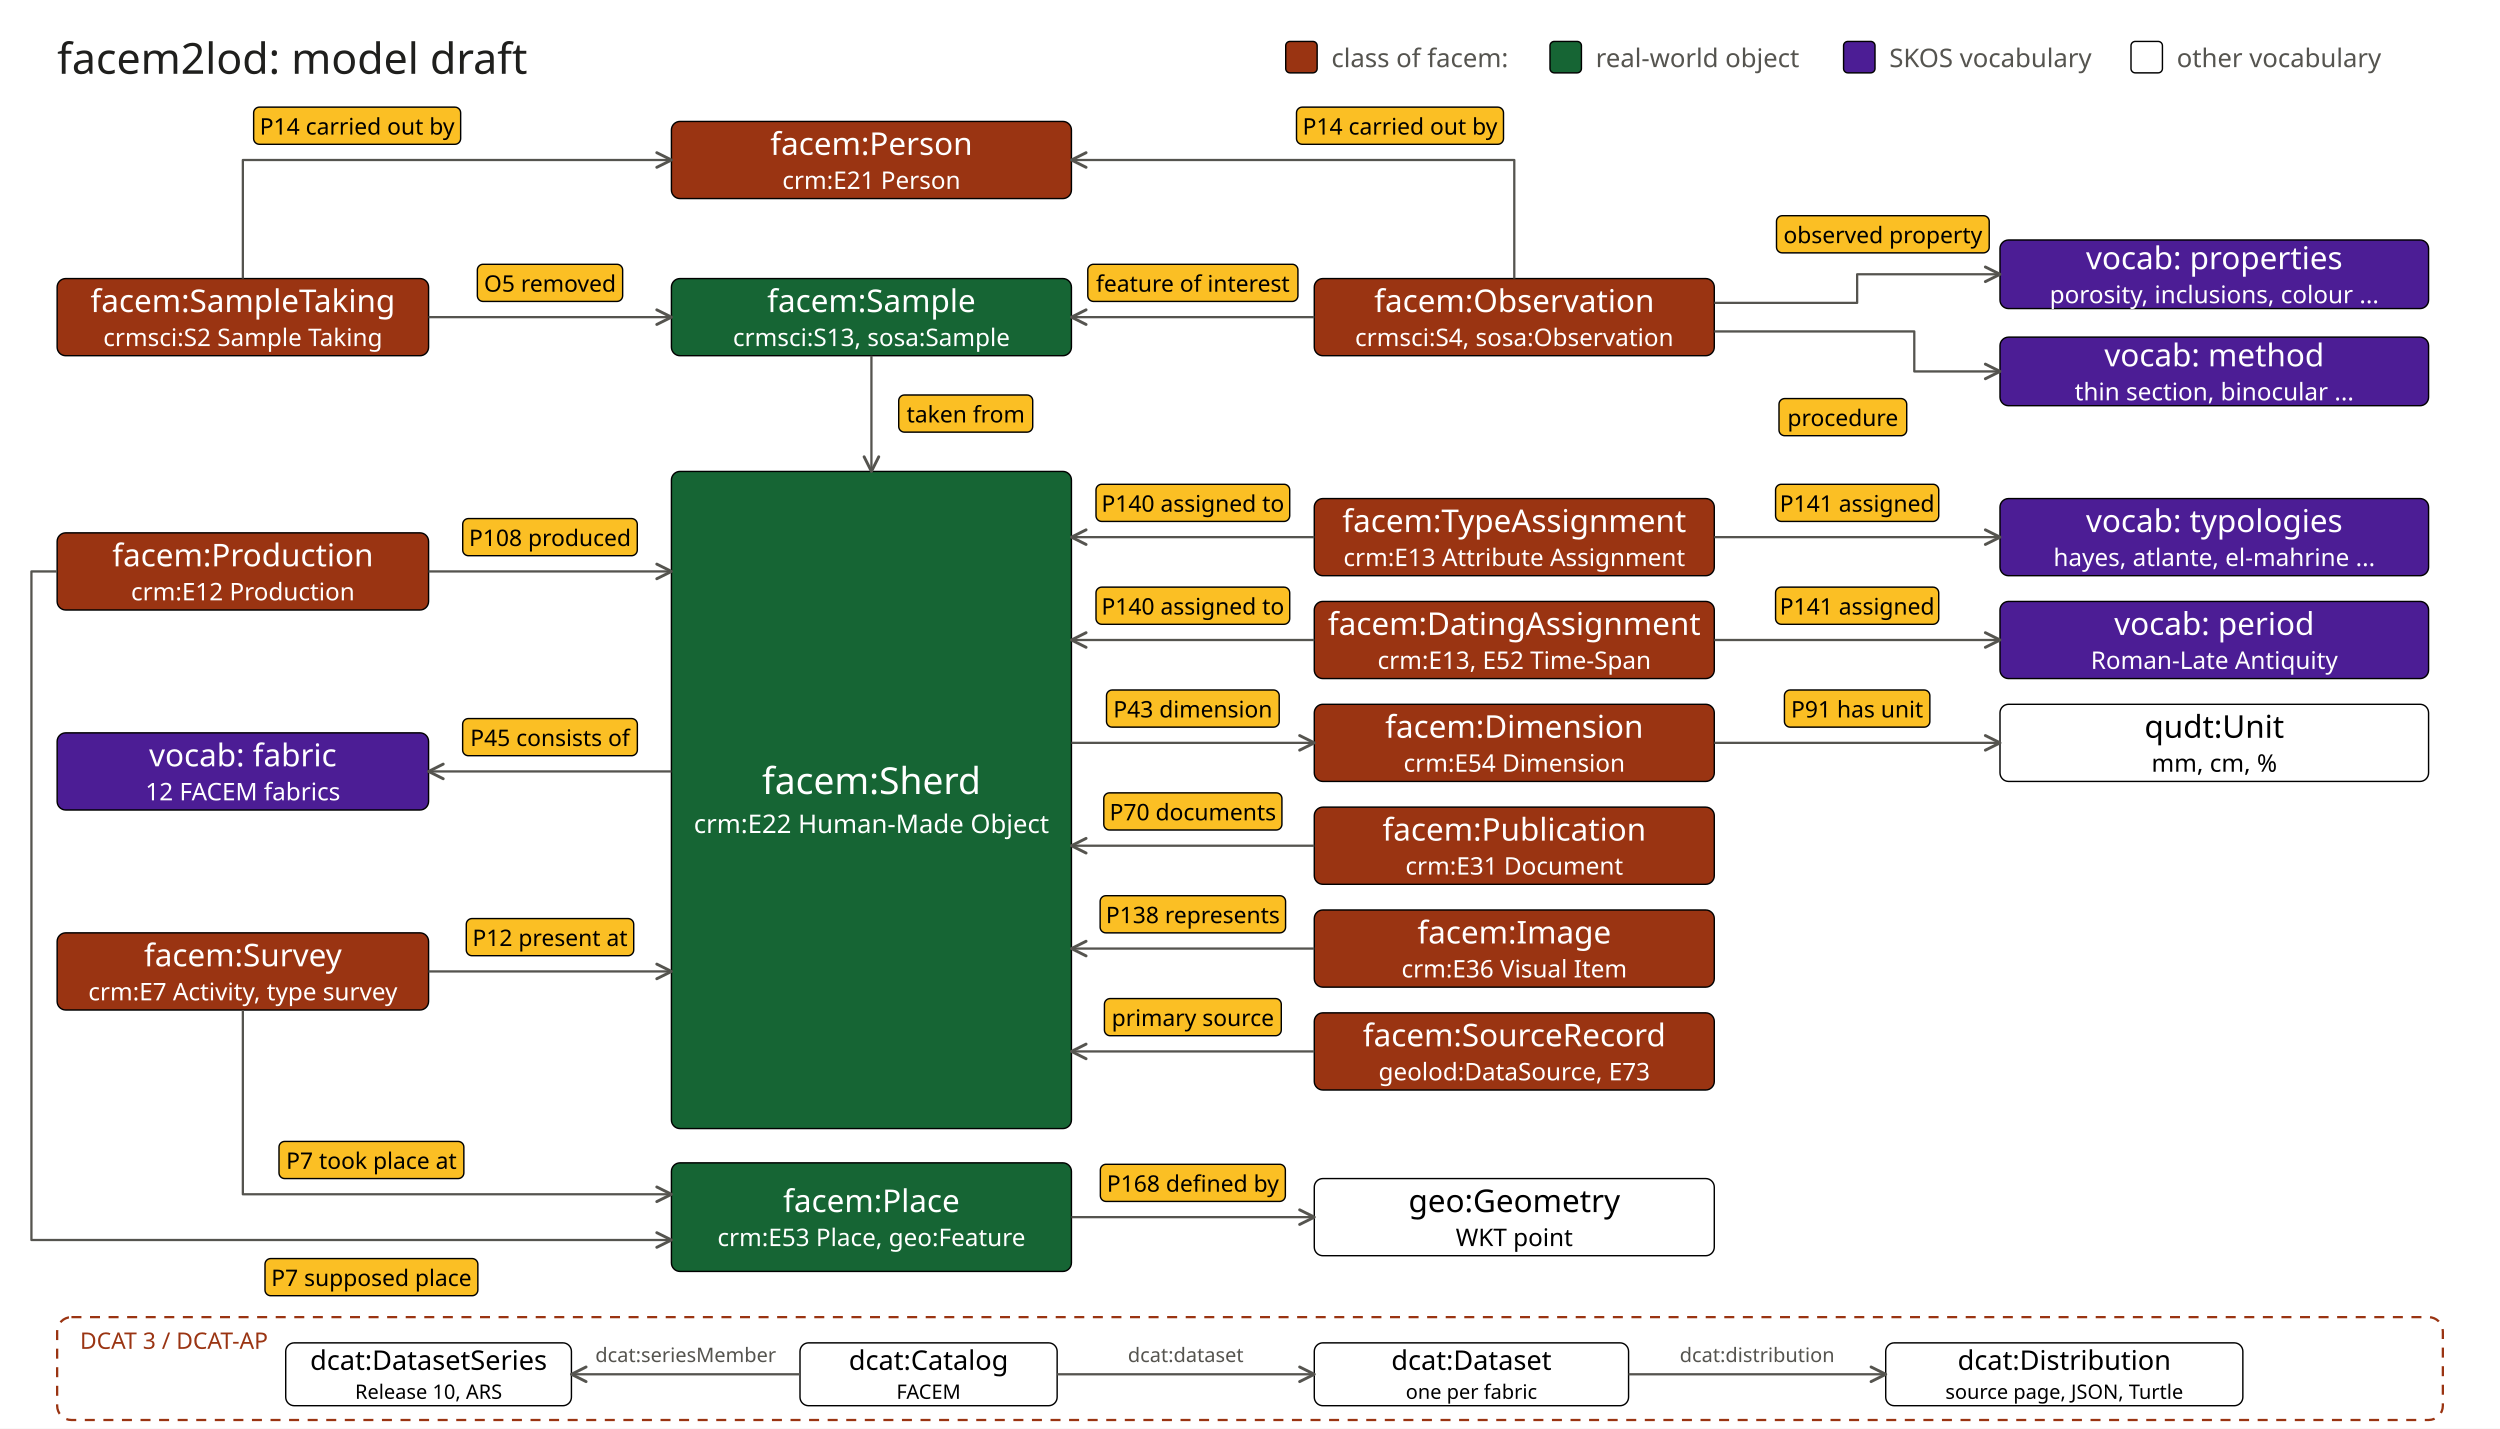
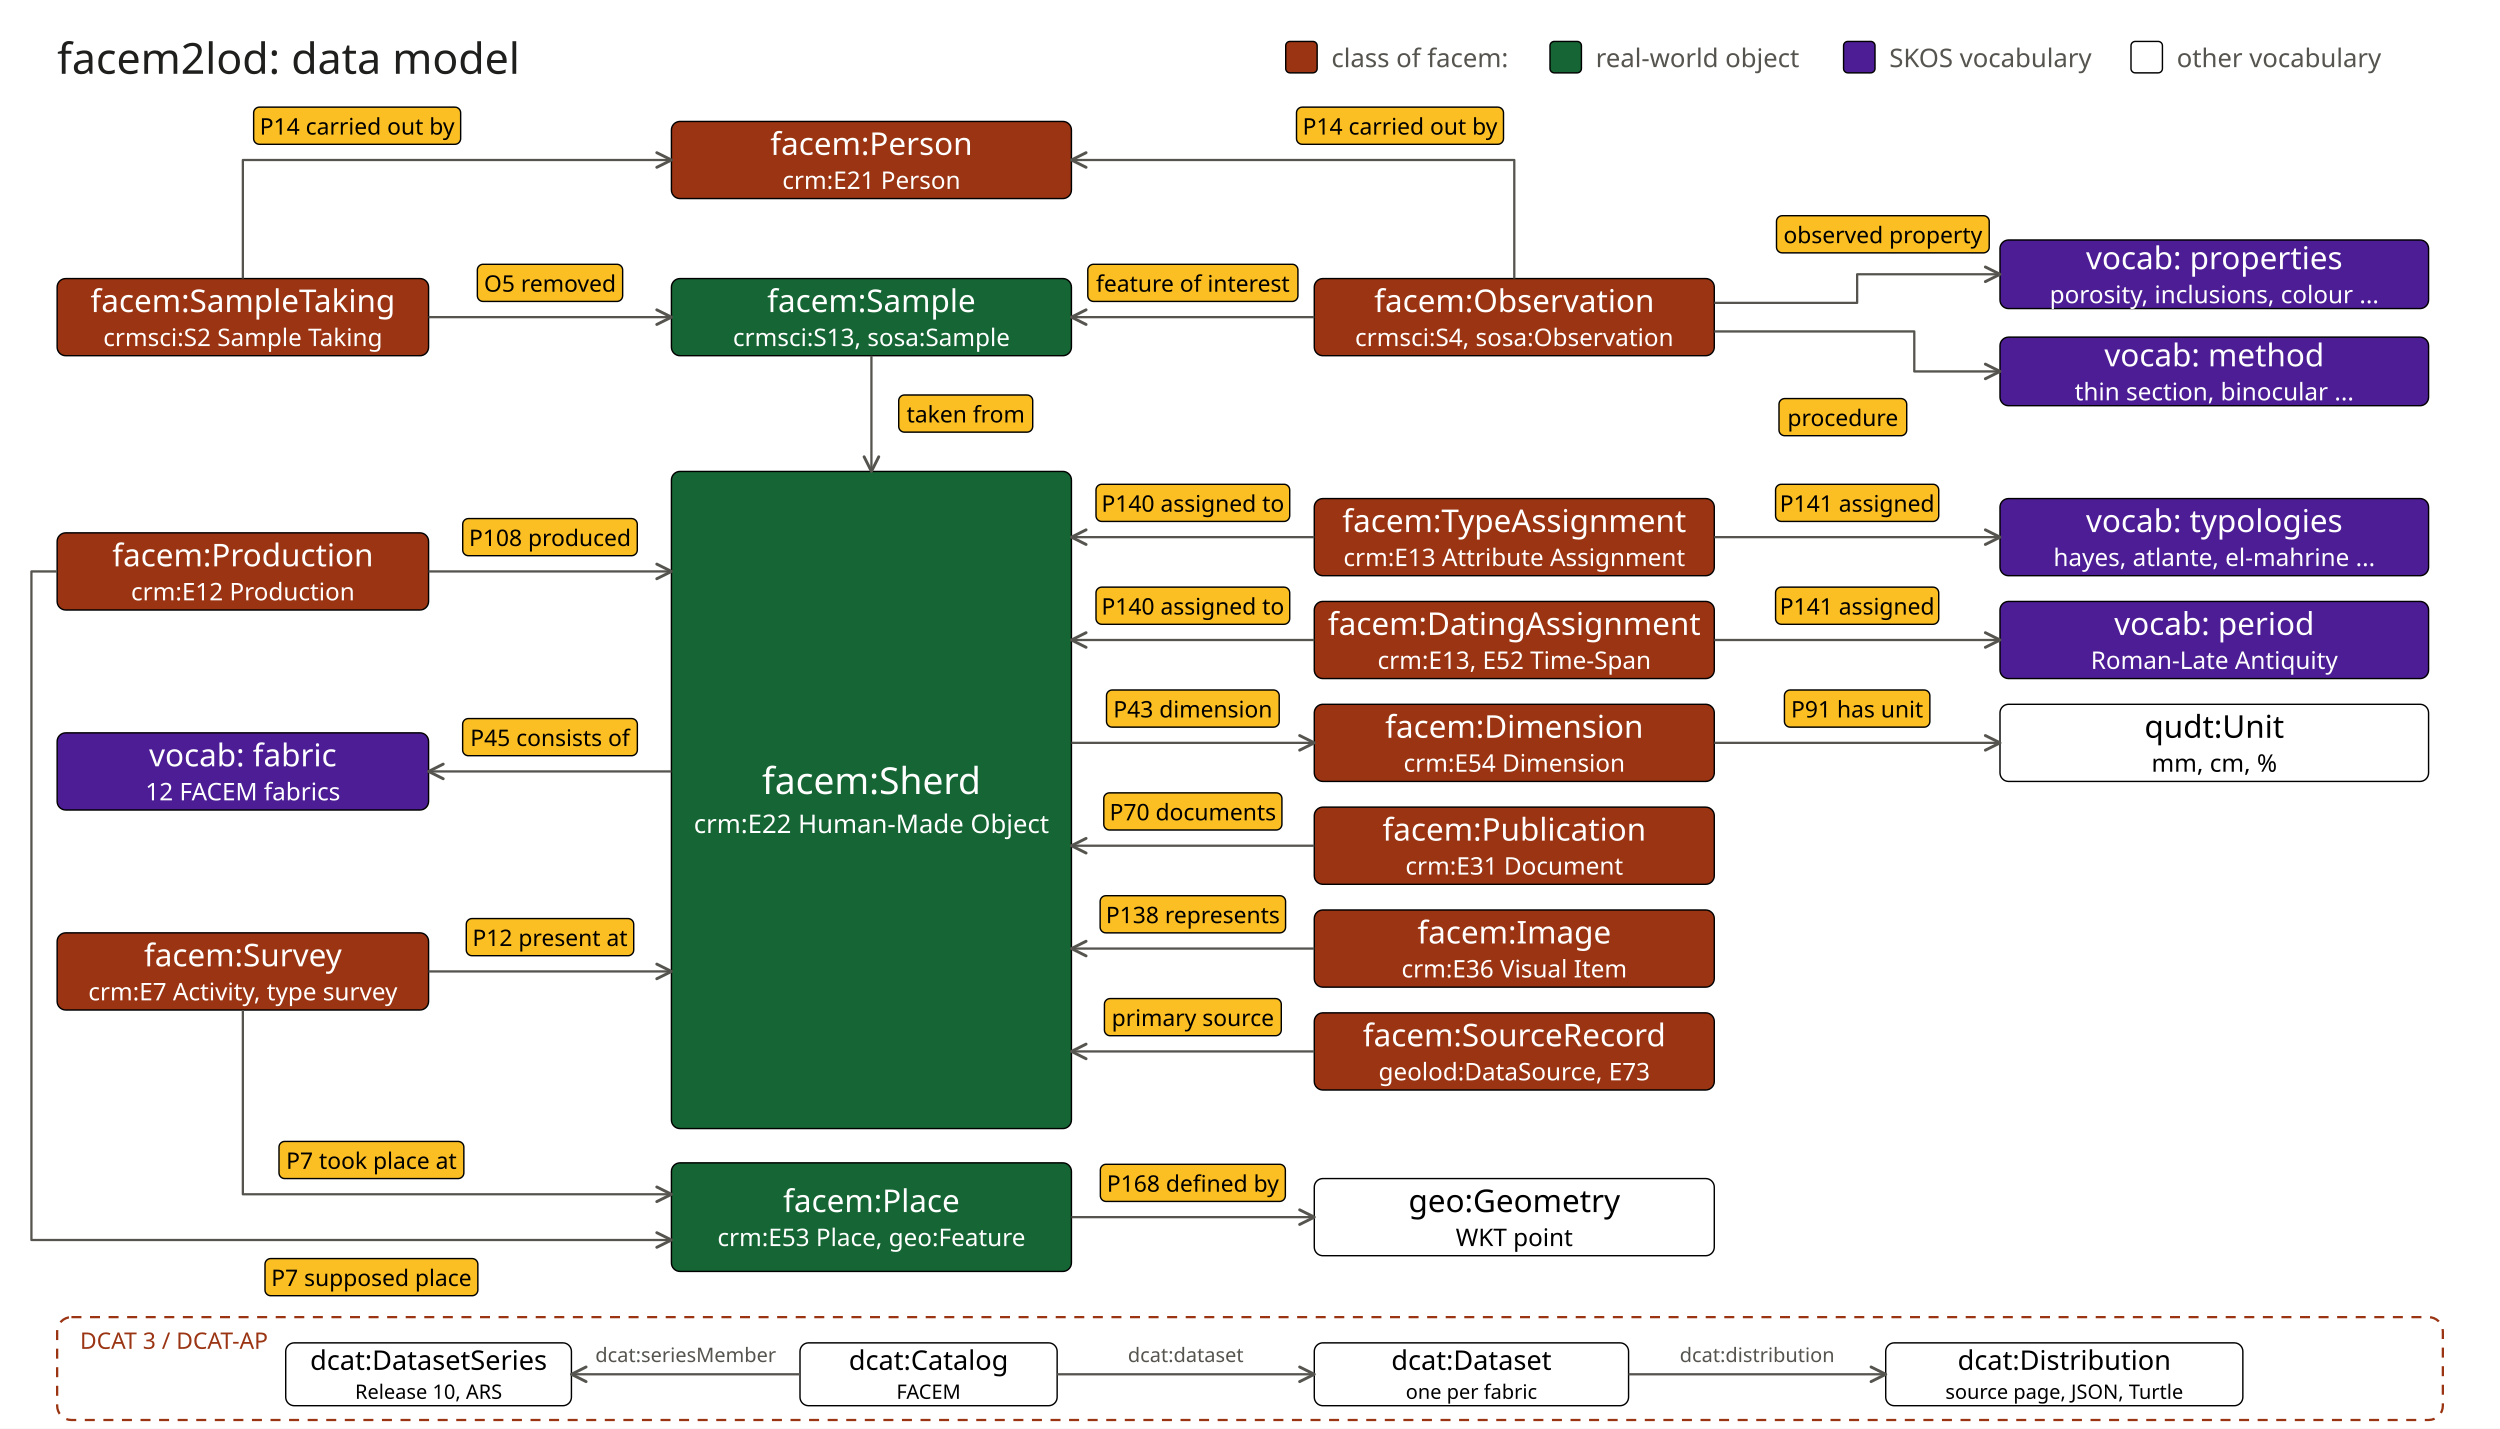
<svg xmlns="http://www.w3.org/2000/svg" width="1750" height="1000" viewBox="0 0 1750 1000" role="img">
  <rect width="1750" height="1000" fill="#ffffff" />
  <defs>
    <marker id="a" viewBox="0 0 10 10" refX="9" refY="5" markerWidth="8" markerHeight="8" orient="auto-start-reverse">
      <path d="M1 1L9 5L1 9" fill="none" stroke="#55544f" stroke-width="1.6" stroke-linecap="round" stroke-linejoin="round" />
    </marker>
  </defs>
-   <text x="40" y="40" text-anchor="start" dominant-baseline="central" font-family="Fira Sans" font-size="30" font-weight="500" fill="#1f1f1d">facem2lod: model draft</text>
+   <text x="40" y="40" text-anchor="start" dominant-baseline="central" font-family="Fira Sans" font-size="30" font-weight="500" fill="#1f1f1d">facem2lod: data model</text>
  <rect x="900" y="29" width="22" height="22" rx="3" fill="#9a3412" stroke="#000000" stroke-width="1" />
  <text x="932" y="40" text-anchor="start" dominant-baseline="central" font-family="Fira Sans" font-size="18" fill="#55544f">class of facem:</text>
  <rect x="1085.0" y="29" width="22" height="22" rx="3" fill="#166534" stroke="#000000" stroke-width="1" />
  <text x="1117.0" y="40" text-anchor="start" dominant-baseline="central" font-family="Fira Sans" font-size="18" fill="#55544f">real-world object</text>
  <rect x="1290.5" y="29" width="22" height="22" rx="3" fill="#4c1d95" stroke="#000000" stroke-width="1" />
  <text x="1322.5" y="40" text-anchor="start" dominant-baseline="central" font-family="Fira Sans" font-size="18" fill="#55544f">SKOS vocabulary</text>
  <rect x="1491.7" y="29" width="22" height="22" rx="3" fill="#ffffff" stroke="#000000" stroke-width="1" />
  <text x="1523.7" y="40" text-anchor="start" dominant-baseline="central" font-family="Fira Sans" font-size="18" fill="#55544f">other vocabulary</text>
  <rect x="470.0" y="85.0" width="280" height="54" rx="6" fill="#9a3412" stroke="#000000" stroke-width="1" />
  <text x="610.0" y="99.9" text-anchor="middle" dominant-baseline="central" font-family="Fira Sans" font-size="22" font-weight="500" fill="#ffffff">facem:Person</text>
  <text x="610.0" y="125.64" text-anchor="middle" dominant-baseline="central" font-family="Fira Sans" font-size="17" fill="#ffffff">crm:E21 Person</text>
  <rect x="40" y="195.0" width="260" height="54" rx="6" fill="#9a3412" stroke="#000000" stroke-width="1" />
  <text x="170.0" y="209.9" text-anchor="middle" dominant-baseline="central" font-family="Fira Sans" font-size="22" font-weight="500" fill="#ffffff">facem:SampleTaking</text>
  <text x="170.0" y="235.64" text-anchor="middle" dominant-baseline="central" font-family="Fira Sans" font-size="17" fill="#ffffff">crmsci:S2 Sample Taking</text>
  <rect x="470" y="195.0" width="280" height="54" rx="6" fill="#166534" stroke="#000000" stroke-width="1" />
  <text x="610.0" y="209.9" text-anchor="middle" dominant-baseline="central" font-family="Fira Sans" font-size="22" font-weight="500" fill="#ffffff">facem:Sample</text>
  <text x="610.0" y="235.64" text-anchor="middle" dominant-baseline="central" font-family="Fira Sans" font-size="17" fill="#ffffff">crmsci:S13, sosa:Sample</text>
  <rect x="920" y="195.0" width="280" height="54" rx="6" fill="#9a3412" stroke="#000000" stroke-width="1" />
  <text x="1060.0" y="209.9" text-anchor="middle" dominant-baseline="central" font-family="Fira Sans" font-size="22" font-weight="500" fill="#ffffff">facem:Observation</text>
  <text x="1060.0" y="235.64" text-anchor="middle" dominant-baseline="central" font-family="Fira Sans" font-size="17" fill="#ffffff">crmsci:S4, sosa:Observation</text>
  <rect x="1400" y="168.0" width="300" height="48" rx="6" fill="#4c1d95" stroke="#000000" stroke-width="1" />
  <text x="1550.0" y="179.9" text-anchor="middle" dominant-baseline="central" font-family="Fira Sans" font-size="22" font-weight="500" fill="#ffffff">vocab: properties</text>
  <text x="1550.0" y="205.64" text-anchor="middle" dominant-baseline="central" font-family="Fira Sans" font-size="17" fill="#ffffff">porosity, inclusions, colour ...</text>
  <rect x="1400" y="236.0" width="300" height="48" rx="6" fill="#4c1d95" stroke="#000000" stroke-width="1" />
  <text x="1550.0" y="247.9" text-anchor="middle" dominant-baseline="central" font-family="Fira Sans" font-size="22" font-weight="500" fill="#ffffff">vocab: method</text>
  <text x="1550.0" y="273.64" text-anchor="middle" dominant-baseline="central" font-family="Fira Sans" font-size="17" fill="#ffffff">thin section, binocular ...</text>
  <line x1="300" y1="222" x2="470" y2="222" stroke="#55544f" stroke-width="1.6" marker-end="url(#a)" />
  <rect x="334.15" y="185" width="101.7" height="26" rx="4" fill="#fbbf24" stroke="#000000" stroke-width="1" />
  <text x="385.0" y="198" text-anchor="middle" dominant-baseline="central" font-family="Fira Sans" font-size="16" fill="#000000">O5 removed</text>
  <line x1="920" y1="222" x2="750" y2="222" stroke="#55544f" stroke-width="1.6" marker-end="url(#a)" />
  <rect x="761.45" y="185" width="147.1" height="26" rx="4" fill="#fbbf24" stroke="#000000" stroke-width="1" />
  <text x="835.0" y="198" text-anchor="middle" dominant-baseline="central" font-family="Fira Sans" font-size="16" fill="#000000">feature of interest</text>
  <path d="M1200 212 L1300 212 L1300 192 L1400 192" fill="none" stroke="#55544f" stroke-width="1.6" stroke-linejoin="round" marker-end="url(#a)" />
  <rect x="1243.55" y="151" width="148.9" height="26" rx="4" fill="#fbbf24" stroke="#000000" stroke-width="1" />
  <text x="1318.0" y="164" text-anchor="middle" dominant-baseline="central" font-family="Fira Sans" font-size="16" fill="#000000">observed property</text>
  <path d="M1200 232 L1340 232 L1340 260 L1400 260" fill="none" stroke="#55544f" stroke-width="1.6" stroke-linejoin="round" marker-end="url(#a)" />
  <rect x="1245.3" y="279" width="89.4" height="26" rx="4" fill="#fbbf24" stroke="#000000" stroke-width="1" />
  <text x="1290.0" y="292" text-anchor="middle" dominant-baseline="central" font-family="Fira Sans" font-size="16" fill="#000000">procedure</text>
  <path d="M170.0 195.0 L170.0 112 L470.0 112" fill="none" stroke="#55544f" stroke-width="1.6" stroke-linejoin="round" marker-end="url(#a)" />
  <rect x="177.55" y="75" width="144.9" height="26" rx="4" fill="#fbbf24" stroke="#000000" stroke-width="1" />
  <text x="250.0" y="88" text-anchor="middle" dominant-baseline="central" font-family="Fira Sans" font-size="16" fill="#000000">P14 carried out by</text>
  <path d="M1060.0 195.0 L1060.0 112 L750.0 112" fill="none" stroke="#55544f" stroke-width="1.6" stroke-linejoin="round" marker-end="url(#a)" />
  <rect x="907.55" y="75" width="144.9" height="26" rx="4" fill="#fbbf24" stroke="#000000" stroke-width="1" />
  <text x="980.0" y="88" text-anchor="middle" dominant-baseline="central" font-family="Fira Sans" font-size="16" fill="#000000">P14 carried out by</text>
  <rect x="470" y="330" width="280" height="460" rx="6" fill="#166534" stroke="#000000" stroke-width="1" />
  <text x="610.0" y="545.7" text-anchor="middle" dominant-baseline="central" font-family="Fira Sans" font-size="26" font-weight="500" fill="#ffffff">facem:Sherd</text>
  <text x="610.0" y="576.12" text-anchor="middle" dominant-baseline="central" font-family="Fira Sans" font-size="18" fill="#ffffff">crm:E22 Human-Made Object</text>
  <line x1="610.0" y1="249.0" x2="610.0" y2="330" stroke="#55544f" stroke-width="1.6" marker-end="url(#a)" />
  <rect x="629.1" y="276.5" width="93.8" height="26" rx="4" fill="#fbbf24" stroke="#000000" stroke-width="1" />
  <text x="676.0" y="289.5" text-anchor="middle" dominant-baseline="central" font-family="Fira Sans" font-size="16" fill="#000000">taken from</text>
  <rect x="40" y="373.0" width="260" height="54" rx="6" fill="#9a3412" stroke="#000000" stroke-width="1" />
  <text x="170.0" y="387.9" text-anchor="middle" dominant-baseline="central" font-family="Fira Sans" font-size="22" font-weight="500" fill="#ffffff">facem:Production</text>
  <text x="170.0" y="413.64" text-anchor="middle" dominant-baseline="central" font-family="Fira Sans" font-size="17" fill="#ffffff">crm:E12 Production</text>
  <rect x="40" y="513.0" width="260" height="54" rx="6" fill="#4c1d95" stroke="#000000" stroke-width="1" />
  <text x="170.0" y="527.9" text-anchor="middle" dominant-baseline="central" font-family="Fira Sans" font-size="22" font-weight="500" fill="#ffffff">vocab: fabric</text>
  <text x="170.0" y="553.64" text-anchor="middle" dominant-baseline="central" font-family="Fira Sans" font-size="17" fill="#ffffff">12 FACEM fabrics</text>
  <rect x="40" y="653.0" width="260" height="54" rx="6" fill="#9a3412" stroke="#000000" stroke-width="1" />
  <text x="170.0" y="667.9" text-anchor="middle" dominant-baseline="central" font-family="Fira Sans" font-size="22" font-weight="500" fill="#ffffff">facem:Survey</text>
  <text x="170.0" y="693.64" text-anchor="middle" dominant-baseline="central" font-family="Fira Sans" font-size="17" fill="#ffffff">crm:E7 Activity, type survey</text>
  <line x1="300" y1="400" x2="470" y2="400" stroke="#55544f" stroke-width="1.6" marker-end="url(#a)" />
  <rect x="323.9" y="363" width="122.2" height="26" rx="4" fill="#fbbf24" stroke="#000000" stroke-width="1" />
  <text x="385.0" y="376" text-anchor="middle" dominant-baseline="central" font-family="Fira Sans" font-size="16" fill="#000000">P108 produced</text>
  <line x1="470" y1="540" x2="300" y2="540" stroke="#55544f" stroke-width="1.6" marker-end="url(#a)" />
  <rect x="323.85" y="503" width="122.3" height="26" rx="4" fill="#fbbf24" stroke="#000000" stroke-width="1" />
  <text x="385.0" y="516" text-anchor="middle" dominant-baseline="central" font-family="Fira Sans" font-size="16" fill="#000000">P45 consists of</text>
  <line x1="300" y1="680" x2="470" y2="680" stroke="#55544f" stroke-width="1.6" marker-end="url(#a)" />
  <rect x="326.4" y="643" width="117.2" height="26" rx="4" fill="#fbbf24" stroke="#000000" stroke-width="1" />
  <text x="385.0" y="656" text-anchor="middle" dominant-baseline="central" font-family="Fira Sans" font-size="16" fill="#000000">P12 present at</text>
  <rect x="470" y="814.0" width="280" height="76" rx="6" fill="#166534" stroke="#000000" stroke-width="1" />
  <text x="610.0" y="839.9" text-anchor="middle" dominant-baseline="central" font-family="Fira Sans" font-size="22" font-weight="500" fill="#ffffff">facem:Place</text>
  <text x="610.0" y="865.64" text-anchor="middle" dominant-baseline="central" font-family="Fira Sans" font-size="17" fill="#ffffff">crm:E53 Place, geo:Feature</text>
  <path d="M170.0 707.0 L170.0 836 L470 836" fill="none" stroke="#55544f" stroke-width="1.6" stroke-linejoin="round" marker-end="url(#a)" />
  <rect x="195.3" y="799" width="129.4" height="26" rx="4" fill="#fbbf24" stroke="#000000" stroke-width="1" />
  <text x="260.0" y="812" text-anchor="middle" dominant-baseline="central" font-family="Fira Sans" font-size="16" fill="#000000">P7 took place at</text>
  <path d="M40 400 L22 400 L22 868 L470 868" fill="none" stroke="#55544f" stroke-width="1.6" stroke-linejoin="round" marker-end="url(#a)" />
  <rect x="185.5" y="881" width="149.0" height="26" rx="4" fill="#fbbf24" stroke="#000000" stroke-width="1" />
  <text x="260.0" y="894" text-anchor="middle" dominant-baseline="central" font-family="Fira Sans" font-size="16" fill="#000000">P7 supposed place</text>
  <rect x="920" y="349.0" width="280" height="54" rx="6" fill="#9a3412" stroke="#000000" stroke-width="1" />
  <text x="1060.0" y="363.9" text-anchor="middle" dominant-baseline="central" font-family="Fira Sans" font-size="22" font-weight="500" fill="#ffffff">facem:TypeAssignment</text>
  <text x="1060.0" y="389.64" text-anchor="middle" dominant-baseline="central" font-family="Fira Sans" font-size="17" fill="#ffffff">crm:E13 Attribute Assignment</text>
  <line x1="920" y1="376" x2="750" y2="376" stroke="#55544f" stroke-width="1.6" marker-end="url(#a)" />
  <rect x="767.2" y="339" width="135.6" height="26" rx="4" fill="#fbbf24" stroke="#000000" stroke-width="1" />
  <text x="835.0" y="352" text-anchor="middle" dominant-baseline="central" font-family="Fira Sans" font-size="16" fill="#000000">P140 assigned to</text>
  <rect x="920" y="421.0" width="280" height="54" rx="6" fill="#9a3412" stroke="#000000" stroke-width="1" />
  <text x="1060.0" y="435.9" text-anchor="middle" dominant-baseline="central" font-family="Fira Sans" font-size="22" font-weight="500" fill="#ffffff">facem:DatingAssignment</text>
  <text x="1060.0" y="461.64" text-anchor="middle" dominant-baseline="central" font-family="Fira Sans" font-size="17" fill="#ffffff">crm:E13, E52 Time-Span</text>
  <line x1="920" y1="448" x2="750" y2="448" stroke="#55544f" stroke-width="1.6" marker-end="url(#a)" />
  <rect x="767.2" y="411" width="135.6" height="26" rx="4" fill="#fbbf24" stroke="#000000" stroke-width="1" />
  <text x="835.0" y="424" text-anchor="middle" dominant-baseline="central" font-family="Fira Sans" font-size="16" fill="#000000">P140 assigned to</text>
  <rect x="920" y="493.0" width="280" height="54" rx="6" fill="#9a3412" stroke="#000000" stroke-width="1" />
  <text x="1060.0" y="507.9" text-anchor="middle" dominant-baseline="central" font-family="Fira Sans" font-size="22" font-weight="500" fill="#ffffff">facem:Dimension</text>
  <text x="1060.0" y="533.64" text-anchor="middle" dominant-baseline="central" font-family="Fira Sans" font-size="17" fill="#ffffff">crm:E54 Dimension</text>
  <line x1="750" y1="520" x2="920" y2="520" stroke="#55544f" stroke-width="1.6" marker-end="url(#a)" />
  <rect x="774.55" y="483" width="120.9" height="26" rx="4" fill="#fbbf24" stroke="#000000" stroke-width="1" />
  <text x="835.0" y="496" text-anchor="middle" dominant-baseline="central" font-family="Fira Sans" font-size="16" fill="#000000">P43 dimension</text>
  <rect x="920" y="565.0" width="280" height="54" rx="6" fill="#9a3412" stroke="#000000" stroke-width="1" />
  <text x="1060.0" y="579.9" text-anchor="middle" dominant-baseline="central" font-family="Fira Sans" font-size="22" font-weight="500" fill="#ffffff">facem:Publication</text>
  <text x="1060.0" y="605.64" text-anchor="middle" dominant-baseline="central" font-family="Fira Sans" font-size="17" fill="#ffffff">crm:E31 Document</text>
  <line x1="920" y1="592" x2="750" y2="592" stroke="#55544f" stroke-width="1.6" marker-end="url(#a)" />
  <rect x="772.65" y="555" width="124.7" height="26" rx="4" fill="#fbbf24" stroke="#000000" stroke-width="1" />
  <text x="835.0" y="568" text-anchor="middle" dominant-baseline="central" font-family="Fira Sans" font-size="16" fill="#000000">P70 documents</text>
  <rect x="920" y="637.0" width="280" height="54" rx="6" fill="#9a3412" stroke="#000000" stroke-width="1" />
  <text x="1060.0" y="651.9" text-anchor="middle" dominant-baseline="central" font-family="Fira Sans" font-size="22" font-weight="500" fill="#ffffff">facem:Image</text>
  <text x="1060.0" y="677.64" text-anchor="middle" dominant-baseline="central" font-family="Fira Sans" font-size="17" fill="#ffffff">crm:E36 Visual Item</text>
  <line x1="920" y1="664" x2="750" y2="664" stroke="#55544f" stroke-width="1.6" marker-end="url(#a)" />
  <rect x="770.1" y="627" width="129.8" height="26" rx="4" fill="#fbbf24" stroke="#000000" stroke-width="1" />
  <text x="835.0" y="640" text-anchor="middle" dominant-baseline="central" font-family="Fira Sans" font-size="16" fill="#000000">P138 represents</text>
  <rect x="920" y="709.0" width="280" height="54" rx="6" fill="#9a3412" stroke="#000000" stroke-width="1" />
  <text x="1060.0" y="723.9" text-anchor="middle" dominant-baseline="central" font-family="Fira Sans" font-size="22" font-weight="500" fill="#ffffff">facem:SourceRecord</text>
  <text x="1060.0" y="749.64" text-anchor="middle" dominant-baseline="central" font-family="Fira Sans" font-size="17" fill="#ffffff">geolod:DataSource, E73</text>
  <line x1="920" y1="736" x2="750" y2="736" stroke="#55544f" stroke-width="1.6" marker-end="url(#a)" />
  <rect x="773.1" y="699" width="123.8" height="26" rx="4" fill="#fbbf24" stroke="#000000" stroke-width="1" />
  <text x="835.0" y="712" text-anchor="middle" dominant-baseline="central" font-family="Fira Sans" font-size="16" fill="#000000">primary source</text>
  <rect x="1400" y="349.0" width="300" height="54" rx="6" fill="#4c1d95" stroke="#000000" stroke-width="1" />
  <text x="1550.0" y="363.9" text-anchor="middle" dominant-baseline="central" font-family="Fira Sans" font-size="22" font-weight="500" fill="#ffffff">vocab: typologies</text>
  <text x="1550.0" y="389.64" text-anchor="middle" dominant-baseline="central" font-family="Fira Sans" font-size="17" fill="#ffffff">hayes, atlante, el-mahrine ...</text>
  <line x1="1200" y1="376" x2="1400" y2="376" stroke="#55544f" stroke-width="1.6" marker-end="url(#a)" />
  <rect x="1242.9" y="339" width="114.2" height="26" rx="4" fill="#fbbf24" stroke="#000000" stroke-width="1" />
  <text x="1300.0" y="352" text-anchor="middle" dominant-baseline="central" font-family="Fira Sans" font-size="16" fill="#000000">P141 assigned</text>
  <rect x="1400" y="421.0" width="300" height="54" rx="6" fill="#4c1d95" stroke="#000000" stroke-width="1" />
  <text x="1550.0" y="435.9" text-anchor="middle" dominant-baseline="central" font-family="Fira Sans" font-size="22" font-weight="500" fill="#ffffff">vocab: period</text>
  <text x="1550.0" y="461.64" text-anchor="middle" dominant-baseline="central" font-family="Fira Sans" font-size="17" fill="#ffffff">Roman-Late Antiquity</text>
  <line x1="1200" y1="448" x2="1400" y2="448" stroke="#55544f" stroke-width="1.6" marker-end="url(#a)" />
  <rect x="1242.9" y="411" width="114.2" height="26" rx="4" fill="#fbbf24" stroke="#000000" stroke-width="1" />
  <text x="1300.0" y="424" text-anchor="middle" dominant-baseline="central" font-family="Fira Sans" font-size="16" fill="#000000">P141 assigned</text>
  <rect x="1400" y="493.0" width="300" height="54" rx="6" fill="#ffffff" stroke="#000000" stroke-width="1" />
  <text x="1550.0" y="507.9" text-anchor="middle" dominant-baseline="central" font-family="Fira Sans" font-size="22" font-weight="500" fill="#000000">qudt:Unit</text>
  <text x="1550.0" y="533.64" text-anchor="middle" dominant-baseline="central" font-family="Fira Sans" font-size="17" fill="#000000">mm, cm, %</text>
  <line x1="1200" y1="520" x2="1400" y2="520" stroke="#55544f" stroke-width="1.6" marker-end="url(#a)" />
  <rect x="1249.1" y="483" width="101.8" height="26" rx="4" fill="#fbbf24" stroke="#000000" stroke-width="1" />
  <text x="1300.0" y="496" text-anchor="middle" dominant-baseline="central" font-family="Fira Sans" font-size="16" fill="#000000">P91 has unit</text>
  <rect x="920" y="825.0" width="280" height="54" rx="6" fill="#ffffff" stroke="#000000" stroke-width="1" />
  <text x="1060.0" y="839.9" text-anchor="middle" dominant-baseline="central" font-family="Fira Sans" font-size="22" font-weight="500" fill="#000000">geo:Geometry</text>
  <text x="1060.0" y="865.64" text-anchor="middle" dominant-baseline="central" font-family="Fira Sans" font-size="17" fill="#000000">WKT point</text>
  <line x1="750" y1="852" x2="920" y2="852" stroke="#55544f" stroke-width="1.6" marker-end="url(#a)" />
  <rect x="770.25" y="815" width="129.5" height="26" rx="4" fill="#fbbf24" stroke="#000000" stroke-width="1" />
  <text x="835.0" y="828" text-anchor="middle" dominant-baseline="central" font-family="Fira Sans" font-size="16" fill="#000000">P168 defined by</text>
  <rect x="40" y="922" width="1670" height="72" rx="10" fill="none" stroke="#9a3412" stroke-width="1.6" stroke-dasharray="7 6" />
  <text x="56" y="938" text-anchor="start" dominant-baseline="central" font-family="Fira Sans" font-size="16" font-weight="500" fill="#9a3412">DCAT 3 / DCAT-AP</text>
  <rect x="200" y="940" width="200" height="44" rx="6" fill="#ffffff" stroke="#000000" stroke-width="1" />
  <text x="300.0" y="951.55" text-anchor="middle" dominant-baseline="central" font-family="Fira Sans" font-size="19" font-weight="500" fill="#000000">dcat:DatasetSeries</text>
  <text x="300.0" y="973.78" text-anchor="middle" dominant-baseline="central" font-family="Fira Sans" font-size="14" fill="#000000">Release 10, ARS</text>
  <rect x="560" y="940" width="180" height="44" rx="6" fill="#ffffff" stroke="#000000" stroke-width="1" />
  <text x="650.0" y="951.55" text-anchor="middle" dominant-baseline="central" font-family="Fira Sans" font-size="19" font-weight="500" fill="#000000">dcat:Catalog</text>
  <text x="650.0" y="973.78" text-anchor="middle" dominant-baseline="central" font-family="Fira Sans" font-size="14" fill="#000000">FACEM</text>
  <rect x="920" y="940" width="220" height="44" rx="6" fill="#ffffff" stroke="#000000" stroke-width="1" />
  <text x="1030.0" y="951.55" text-anchor="middle" dominant-baseline="central" font-family="Fira Sans" font-size="19" font-weight="500" fill="#000000">dcat:Dataset</text>
  <text x="1030.0" y="973.78" text-anchor="middle" dominant-baseline="central" font-family="Fira Sans" font-size="14" fill="#000000">one per fabric</text>
  <rect x="1320" y="940" width="250" height="44" rx="6" fill="#ffffff" stroke="#000000" stroke-width="1" />
  <text x="1445.0" y="951.55" text-anchor="middle" dominant-baseline="central" font-family="Fira Sans" font-size="19" font-weight="500" fill="#000000">dcat:Distribution</text>
  <text x="1445.0" y="973.78" text-anchor="middle" dominant-baseline="central" font-family="Fira Sans" font-size="14" fill="#000000">source page, JSON, Turtle</text>
  <line x1="560" y1="962" x2="400" y2="962" stroke="#55544f" stroke-width="1.6" marker-end="url(#a)" />
  <line x1="740" y1="962" x2="920" y2="962" stroke="#55544f" stroke-width="1.6" marker-end="url(#a)" />
  <line x1="1140" y1="962" x2="1320" y2="962" stroke="#55544f" stroke-width="1.6" marker-end="url(#a)" />
  <text x="480" y="948" text-anchor="middle" dominant-baseline="central" font-family="Fira Sans" font-size="14" fill="#55544f">dcat:seriesMember</text>
  <text x="830" y="948" text-anchor="middle" dominant-baseline="central" font-family="Fira Sans" font-size="14" fill="#55544f">dcat:dataset</text>
  <text x="1230" y="948" text-anchor="middle" dominant-baseline="central" font-family="Fira Sans" font-size="14" fill="#55544f">dcat:distribution</text>
</svg>
